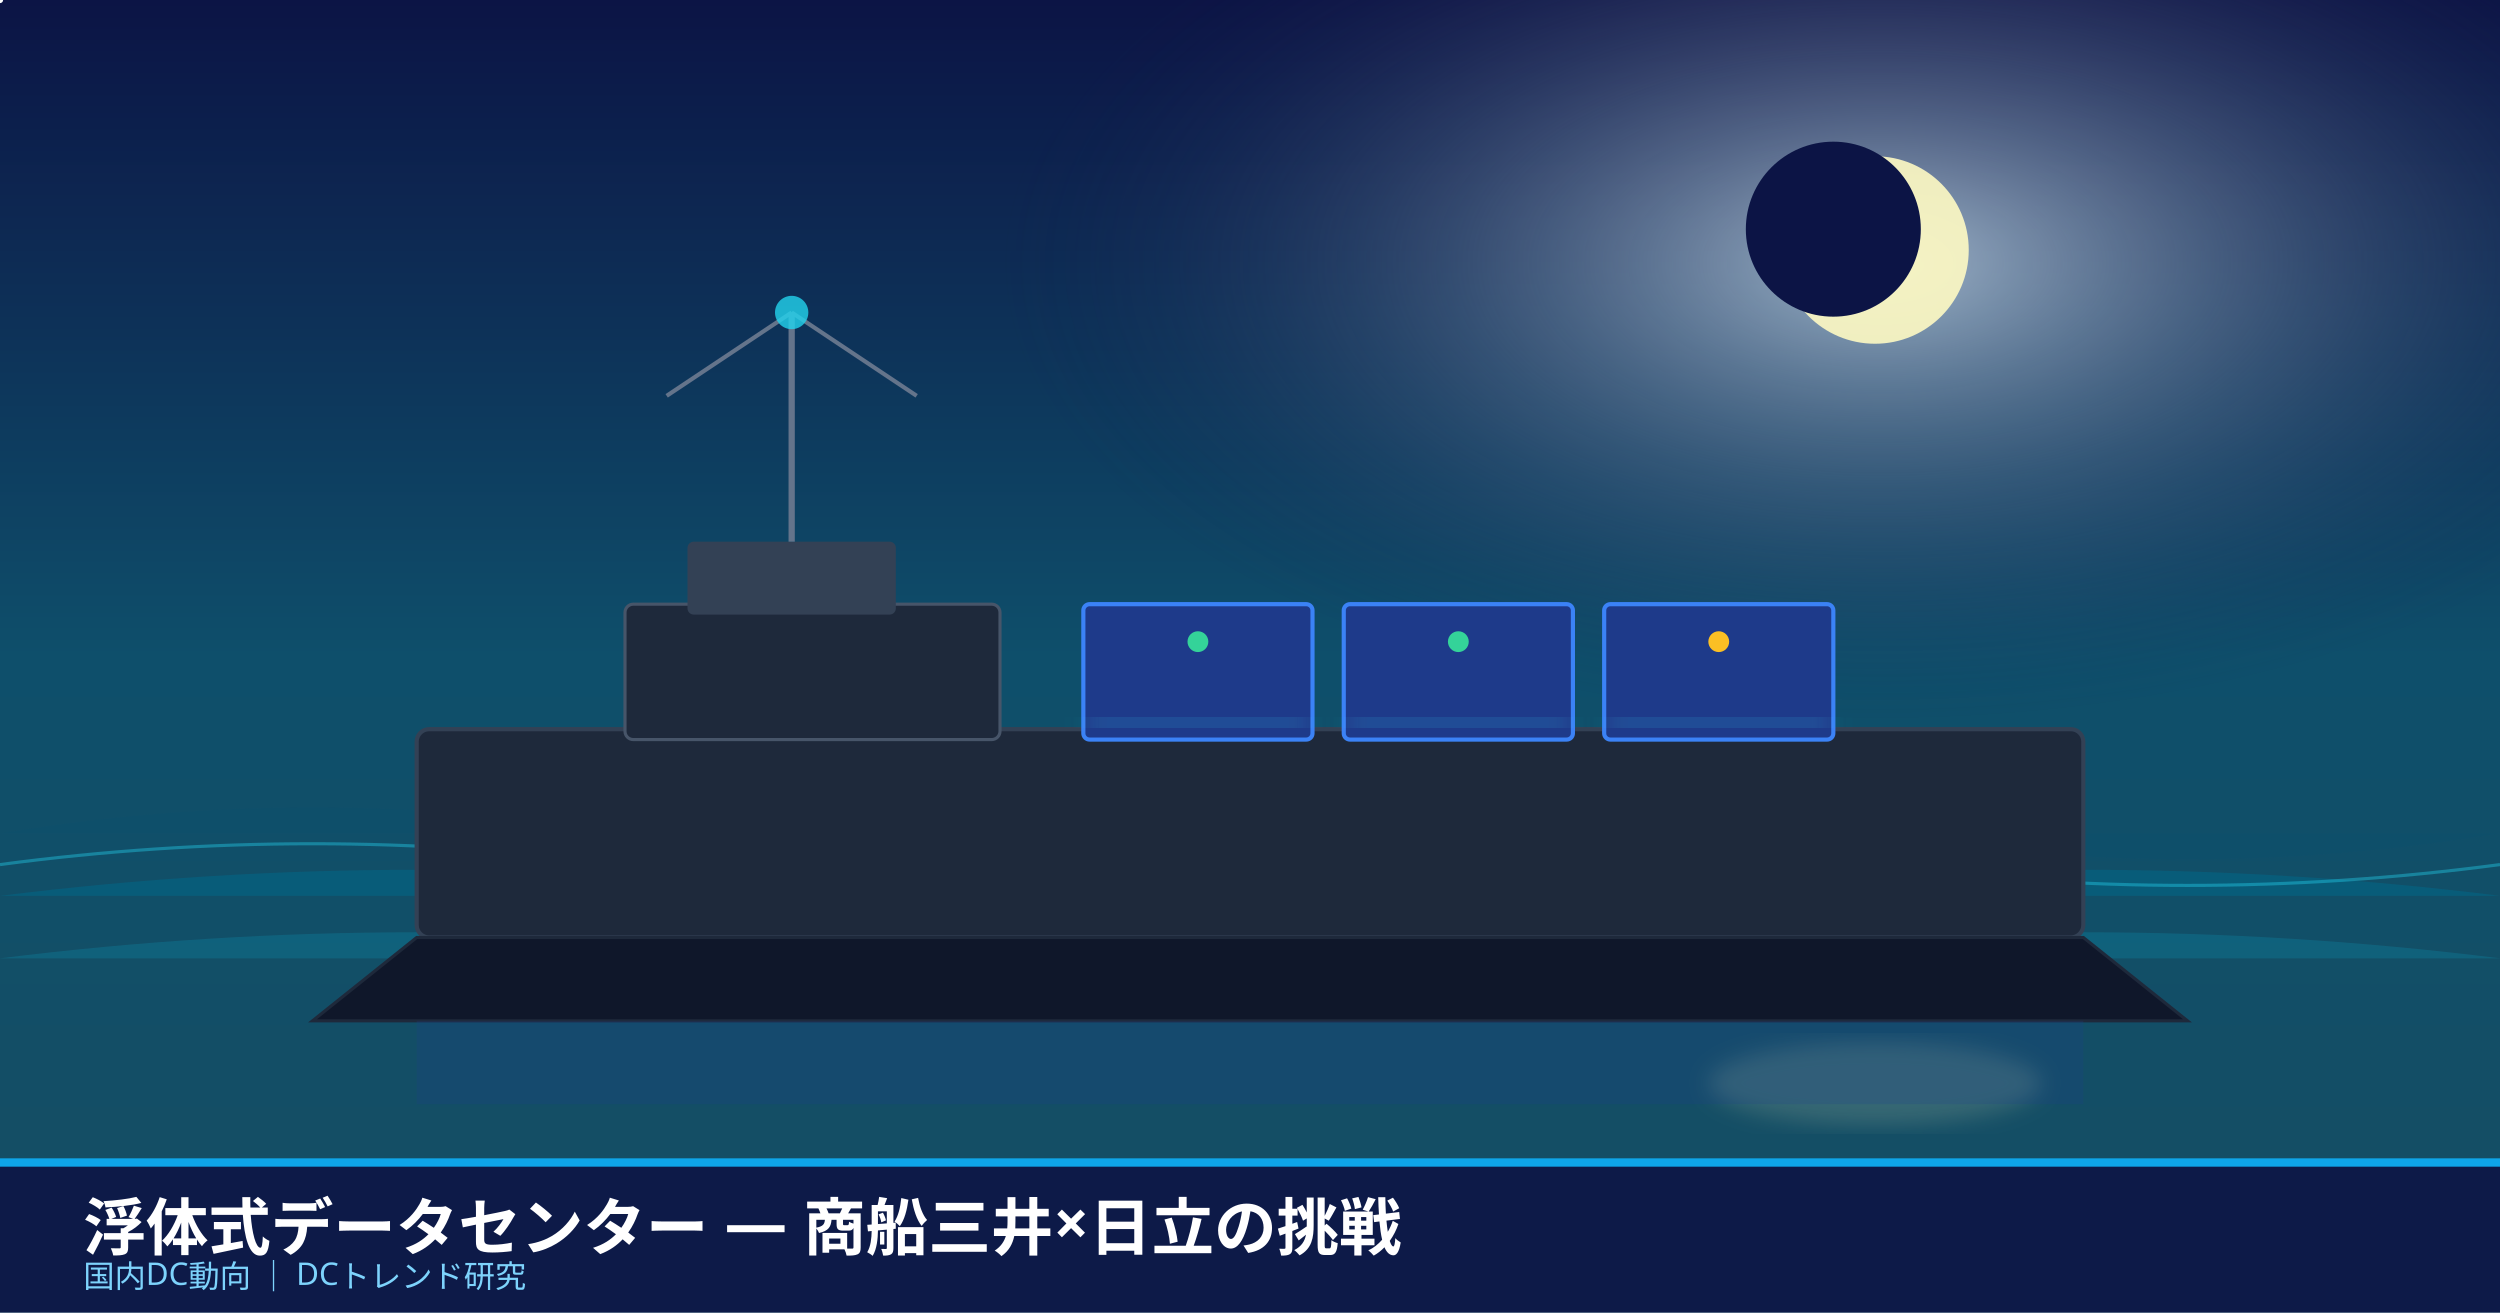
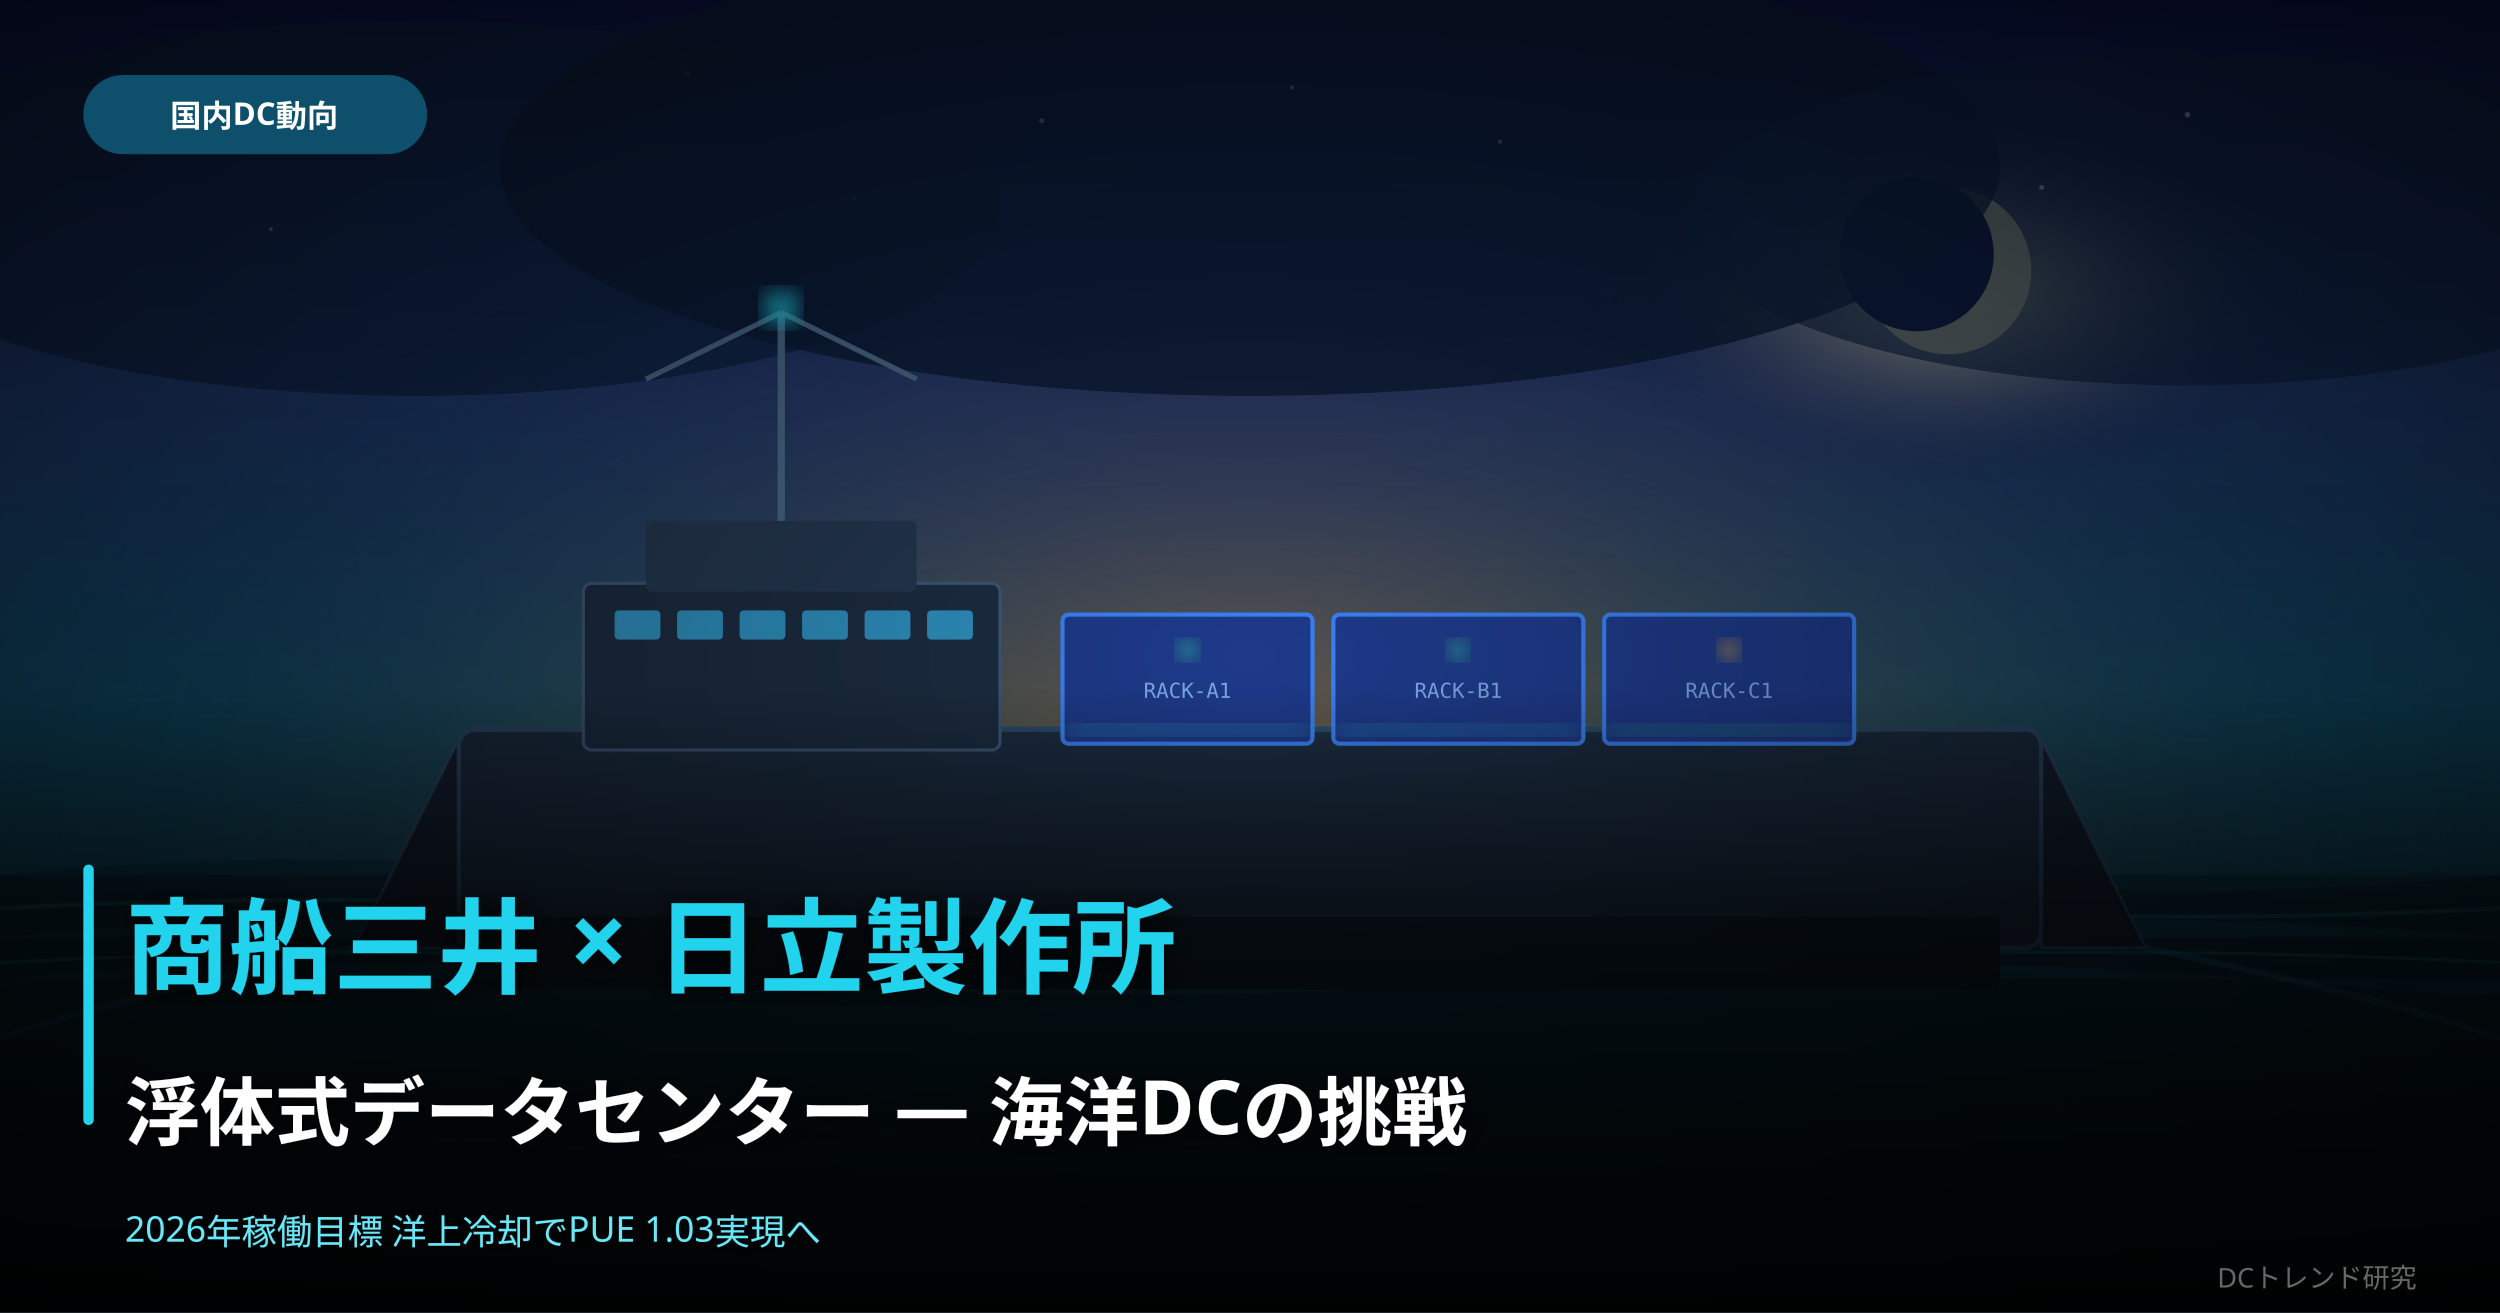
<svg xmlns="http://www.w3.org/2000/svg" viewBox="0 0 1200 630">
  <defs>
-     <linearGradient id="ocean" x1="0" y1="0" x2="0" y2="1">
+     <linearGradient id="dusksky" x1="0" y1="0" x2="0" y2="1">
      <stop offset="0%" stop-color="#0c1445" />
-       <stop offset="50%" stop-color="#0e4f6b" />
-       <stop offset="100%" stop-color="#164e63" />
+       <stop offset="30%" stop-color="#1e3a6e" />
+       <stop offset="55%" stop-color="#0e4f6b" />
+       <stop offset="75%" stop-color="#164e63" />
+       <stop offset="100%" stop-color="#0f2d3e" />
    </linearGradient>
-     <radialGradient id="moonlight" cx="75%" cy="20%" r="35%">
-       <stop offset="0%" stop-color="#e0f2fe" stop-opacity="0.7" />
+     <radialGradient id="horizonglow" cx="50%" cy="62%" r="50%">
+       <stop offset="0%" stop-color="#f97316" stop-opacity="0.45" />
+       <stop offset="40%" stop-color="#ea580c" stop-opacity="0.2" />
      <stop offset="100%" stop-color="#0c1445" stop-opacity="0" />
    </radialGradient>
+     <radialGradient id="moonrg" cx="78%" cy="22%" r="15%">
+       <stop offset="0%" stop-color="#fef9c3" stop-opacity="0.8" />
+       <stop offset="100%" stop-color="#0c1445" stop-opacity="0" />
+     </radialGradient>
+     <radialGradient id="vgn" cx="50%" cy="50%" r="72%">
+       <stop offset="0%" stop-color="transparent" />
+       <stop offset="100%" stop-color="rgba(0,0,0,0.7)" />
+     </radialGradient>
+     <linearGradient id="tov" x1="0" y1="0" x2="0" y2="1">
+       <stop offset="0%" stop-color="rgba(0,0,0,0)" />
+       <stop offset="35%" stop-color="rgba(0,0,0,0.55)" />
+       <stop offset="100%" stop-color="rgba(0,0,0,0.93)" />
+     </linearGradient>
+     <filter id="ts">
+       <feDropShadow dx="0" dy="2" stdDeviation="8" flood-color="rgba(0,0,0,1)" />
+     </filter>
    <filter id="waveglow">
-       <feGaussianBlur stdDeviation="5" />
+       <feGaussianBlur stdDeviation="6" />
+     </filter>
+     <filter id="blur10">
+       <feGaussianBlur stdDeviation="10" />
    </filter>
  </defs>
-   <rect width="1200" height="630" fill="url(#ocean)" />
-   <rect width="1200" height="630" fill="url(#moonlight)" />
+   <rect width="1200" height="630" fill="url(#dusksky)" />
+   <rect width="1200" height="630" fill="url(#horizonglow)" />
+   <rect width="1200" height="630" fill="url(#moonrg)" />
  <g fill="white">
-     {[[100,50],[200,80],[350,30],[500,60],[650,40],[750,70],[850,25],[1000,55],[1100,35],[150,120],[450,100],[750,130],[1050,90]].map(([x,y])=&gt;`<circle cx="${x}" cy="${y}" r="1.5" />`).join('')}
+     <circle cx="80" cy="45" r="1.3" />
+     <circle cx="185" cy="70" r="1.1" />
+     <circle cx="330" cy="35" r="1.4" />
+     <circle cx="500" cy="58" r="1.2" />
+     <circle cx="620" cy="42" r="1" />
+     <circle cx="1050" cy="55" r="1.3" />
+     <circle cx="130" cy="110" r="1" />
+     <circle cx="410" cy="95" r="1.1" />
+     <circle cx="720" cy="68" r="1" />
+     <circle cx="980" cy="90" r="1.2" />
  </g>
-   <circle cx="900" cy="120" r="45" fill="#fef9c3" opacity="0.9" />
-   <circle cx="880" cy="110" r="42" fill="#0c1445" />
-   <ellipse cx="900" cy="520" rx="80" ry="20" fill="#fef9c3" opacity="0.15" filter="url(#waveglow)" />
-   <path d="M 0 400 Q 150 375 300 400 T 600 400 T 900 400 T 1200 400" fill="#0e4f6b" opacity="0.6" />
-   <path d="M 0 430 Q 200 405 400 430 T 800 430 T 1200 430" fill="#065f7d" opacity="0.8" />
-   <path d="M 0 460 Q 200 435 400 460 T 800 460 T 1200 460" fill="#0e7490" opacity="0.5" />
-   <path d="M 0 415 Q 150 395 300 415 T 600 415 T 900 415 T 1200 415" fill="none" stroke="#22d3ee" stroke-width="1.5" opacity="0.4" />
-   <rect x="200" y="350" width="800" height="100" rx="6" fill="#1e293b" stroke="#334155" stroke-width="2" />
-   <polygon points="200,450 150,490 1050,490 1000,450" fill="#0f172a" stroke="#1e293b" stroke-width="1.5" />
-   <rect x="300" y="290" width="180" height="65" rx="4" fill="#1e293b" stroke="#475569" stroke-width="1.5" />
-   <rect x="330" y="260" width="100" height="35" rx="3" fill="#334155" />
+   <circle cx="935" cy="130" r="40" fill="#fef9c3" opacity="0.88" />
+   <circle cx="920" cy="122" r="37" fill="#0c1445" />
+   <ellipse cx="935" cy="490" rx="70" ry="18" fill="#fef9c3" opacity="0.12" filter="url(#waveglow)" />
+   <ellipse cx="200" cy="100" rx="280" ry="90" fill="#0c2040" opacity="0.75" />
+   <ellipse cx="600" cy="80" rx="360" ry="110" fill="#0a1a35" opacity="0.8" />
+   <ellipse cx="1050" cy="105" rx="240" ry="80" fill="#0c2040" opacity="0.65" />
+   <rect x="0" y="420" width="1200" height="210" fill="#0c2d3e" />
+   <path d="M 0 420 Q 150 405 300 420 T 600 420 T 900 420 T 1200 420" fill="#0e3d52" opacity="0.8" />
+   <path d="M 0 450 Q 200 432 400 450 T 800 450 T 1200 450" fill="#0f4a60" opacity="0.7" />
+   <path d="M 0 470 Q 180 455 360 470 T 720 470 T 1080 470 T 1200 470" fill="#0e5470" opacity="0.5" />
+   <path d="M 0 436 Q 150 428 300 436 T 600 436 T 900 436 T 1200 436" fill="none" stroke="#1e7a9a" stroke-width="2" opacity="0.5" />
+   <path d="M 0 462 Q 200 452 400 462 T 800 462 T 1200 462" fill="none" stroke="#22d3ee" stroke-width="1.5" opacity="0.25" />
+   <rect x="220" y="350" width="760" height="105" rx="8" fill="#1c2d42" stroke="#2d4a6b" stroke-width="2.5" />
+   <rect x="240" y="440" width="720" height="35" rx="4" fill="#0f1f2e" />
+   <polygon points="220,355 170,455 220,455" fill="#162234" stroke="#2d4a6b" stroke-width="1.5" />
+   <polygon points="980,355 1030,455 980,455" fill="#162234" stroke="#2d4a6b" stroke-width="1.5" />
+   <rect x="280" y="280" width="200" height="80" rx="4" fill="#1c2d42" stroke="#3d5a7a" stroke-width="1.5" />
+   <rect x="310" y="250" width="130" height="34" rx="3" fill="#253850" />
+   <g fill="#38bdf8" opacity="0.7">
+     <rect x="295" y="293" width="22" height="14" rx="2" />
+     <rect x="325" y="293" width="22" height="14" rx="2" />
+     <rect x="355" y="293" width="22" height="14" rx="2" />
+     <rect x="385" y="293" width="22" height="14" rx="2" />
+     <rect x="415" y="293" width="22" height="14" rx="2" />
+     <rect x="445" y="293" width="22" height="14" rx="2" />
+   </g>
+   <line x1="375" y1="250" x2="375" y2="150" stroke="#4b6a8a" stroke-width="3.5" />
+   <line x1="375" y1="150" x2="310" y2="182" stroke="#4b6a8a" stroke-width="2.5" />
+   <line x1="375" y1="150" x2="440" y2="182" stroke="#4b6a8a" stroke-width="2.5" />
+   <circle cx="375" cy="148" r="9" fill="#22d3ee" opacity="0.85" filter="url(#waveglow)" />
  <g>
-     <rect x="520" y="290" width="110" height="65" rx="3" fill="#1e3a8a" stroke="#3b82f6" stroke-width="2" />
-     <rect x="645" y="290" width="110" height="65" rx="3" fill="#1e3a8a" stroke="#3b82f6" stroke-width="2" />
-     <rect x="770" y="290" width="110" height="65" rx="3" fill="#1e3a8a" stroke="#3b82f6" stroke-width="2" />
+     <rect x="510" y="295" width="120" height="62" rx="3" fill="#1e3a8a" stroke="#3b82f6" stroke-width="2" />
+     <rect x="640" y="295" width="120" height="62" rx="3" fill="#1e3a8a" stroke="#3b82f6" stroke-width="2" />
+     <rect x="770" y="295" width="120" height="62" rx="3" fill="#1e3a8a" stroke="#3b82f6" stroke-width="2" />
+     <rect x="512" y="348" width="116" height="5" rx="2" fill="#22d3ee" opacity="0.8" filter="url(#waveglow)" />
+     <rect x="642" y="348" width="116" height="5" rx="2" fill="#22d3ee" opacity="0.75" filter="url(#waveglow)" />
+     <rect x="772" y="348" width="116" height="5" rx="2" fill="#34d399" opacity="0.8" filter="url(#waveglow)" />
+     <circle cx="570" cy="312" r="5" fill="#34d399" filter="url(#waveglow)" />
+     <circle cx="700" cy="312" r="5" fill="#34d399" filter="url(#waveglow)" />
+     <circle cx="830" cy="312" r="5" fill="#fbbf24" filter="url(#waveglow)" />
+     <text x="570" y="335" font-family="monospace" font-size="10" fill="#93c5fd" text-anchor="middle" opacity="0.8">RACK-A1</text>
+     <text x="700" y="335" font-family="monospace" font-size="10" fill="#93c5fd" text-anchor="middle" opacity="0.8">RACK-B1</text>
+     <text x="830" y="335" font-family="monospace" font-size="10" fill="#93c5fd" text-anchor="middle" opacity="0.8">RACK-C1</text>
  </g>
-   <g fill="#22d3ee" filter="url(#waveglow)">
-     <rect x="522" y="345" width="106" height="4" rx="2" />
-     <rect x="647" y="345" width="106" height="4" rx="2" />
-     <rect x="772" y="345" width="106" height="4" rx="2" />
-   </g>
-   <circle cx="575" cy="308" r="5" fill="#34d399" />
-   <circle cx="700" cy="308" r="5" fill="#34d399" />
-   <circle cx="825" cy="308" r="5" fill="#fbbf24" />
-   <line x1="380" y1="260" x2="380" y2="150" stroke="#64748b" stroke-width="3" />
-   <line x1="380" y1="150" x2="320" y2="190" stroke="#64748b" stroke-width="2" />
-   <line x1="380" y1="150" x2="440" y2="190" stroke="#64748b" stroke-width="2" />
-   <circle cx="380" cy="150" r="8" fill="#22d3ee" opacity="0.8" />
-   <rect x="200" y="490" width="800" height="40" fill="#1e3a8a" opacity="0.2" />
-   <rect x="0" y="558" width="1200" height="72" fill="#0c1445" opacity="0.9" />
-   <rect x="0" y="556" width="1200" height="4" fill="#0ea5e9" />
-   <text x="40" y="600" font-family="sans-serif" font-size="30" font-weight="900" fill="white">浮体式データセンター — 商船三井×日立の挑戦</text>
-   <text x="40" y="618" font-family="sans-serif" font-size="15" fill="#7dd3fc">国内DC動向 ｜ DCトレンド研究</text>
+   <path d="M 170 455 Q 0 490 -50 520" fill="none" stroke="#1e7a9a" stroke-width="3" opacity="0.4" />
+   <path d="M 1030 455 Q 1200 490 1250 520" fill="none" stroke="#1e7a9a" stroke-width="3" opacity="0.4" />
+   <rect width="1200" height="630" fill="url(#vgn)" />
+   <rect x="0" y="330" width="1200" height="300" fill="url(#tov)" />
+   <rect x="40" y="36" width="165" height="38" rx="19" fill="#0e4f6b" />
+   <text x="122" y="61" font-family="sans-serif" font-size="15" font-weight="700" fill="white" text-anchor="middle">国内DC動向</text>
+   <rect x="40" y="415" width="5" height="125" rx="2.5" fill="#22d3ee" />
+   <text x="60" y="473" font-family="sans-serif" font-size="50" font-weight="900" fill="#22d3ee" filter="url(#ts)">商船三井 × 日立製作所</text>
+   <text x="60" y="547" font-family="sans-serif" font-size="36" font-weight="900" fill="white" filter="url(#ts)">浮体式データセンター — 海洋DCの挑戦</text>
+   <text x="60" y="596" font-family="sans-serif" font-size="17" fill="#67e8f9" filter="url(#ts)">2026年稼働目標 洋上冷却でPUE 1.03実現へ</text>
+   <text x="1160" y="618" font-family="sans-serif" font-size="13" fill="rgba(255,255,255,0.4)" text-anchor="end">DCトレンド研究</text>
</svg>
